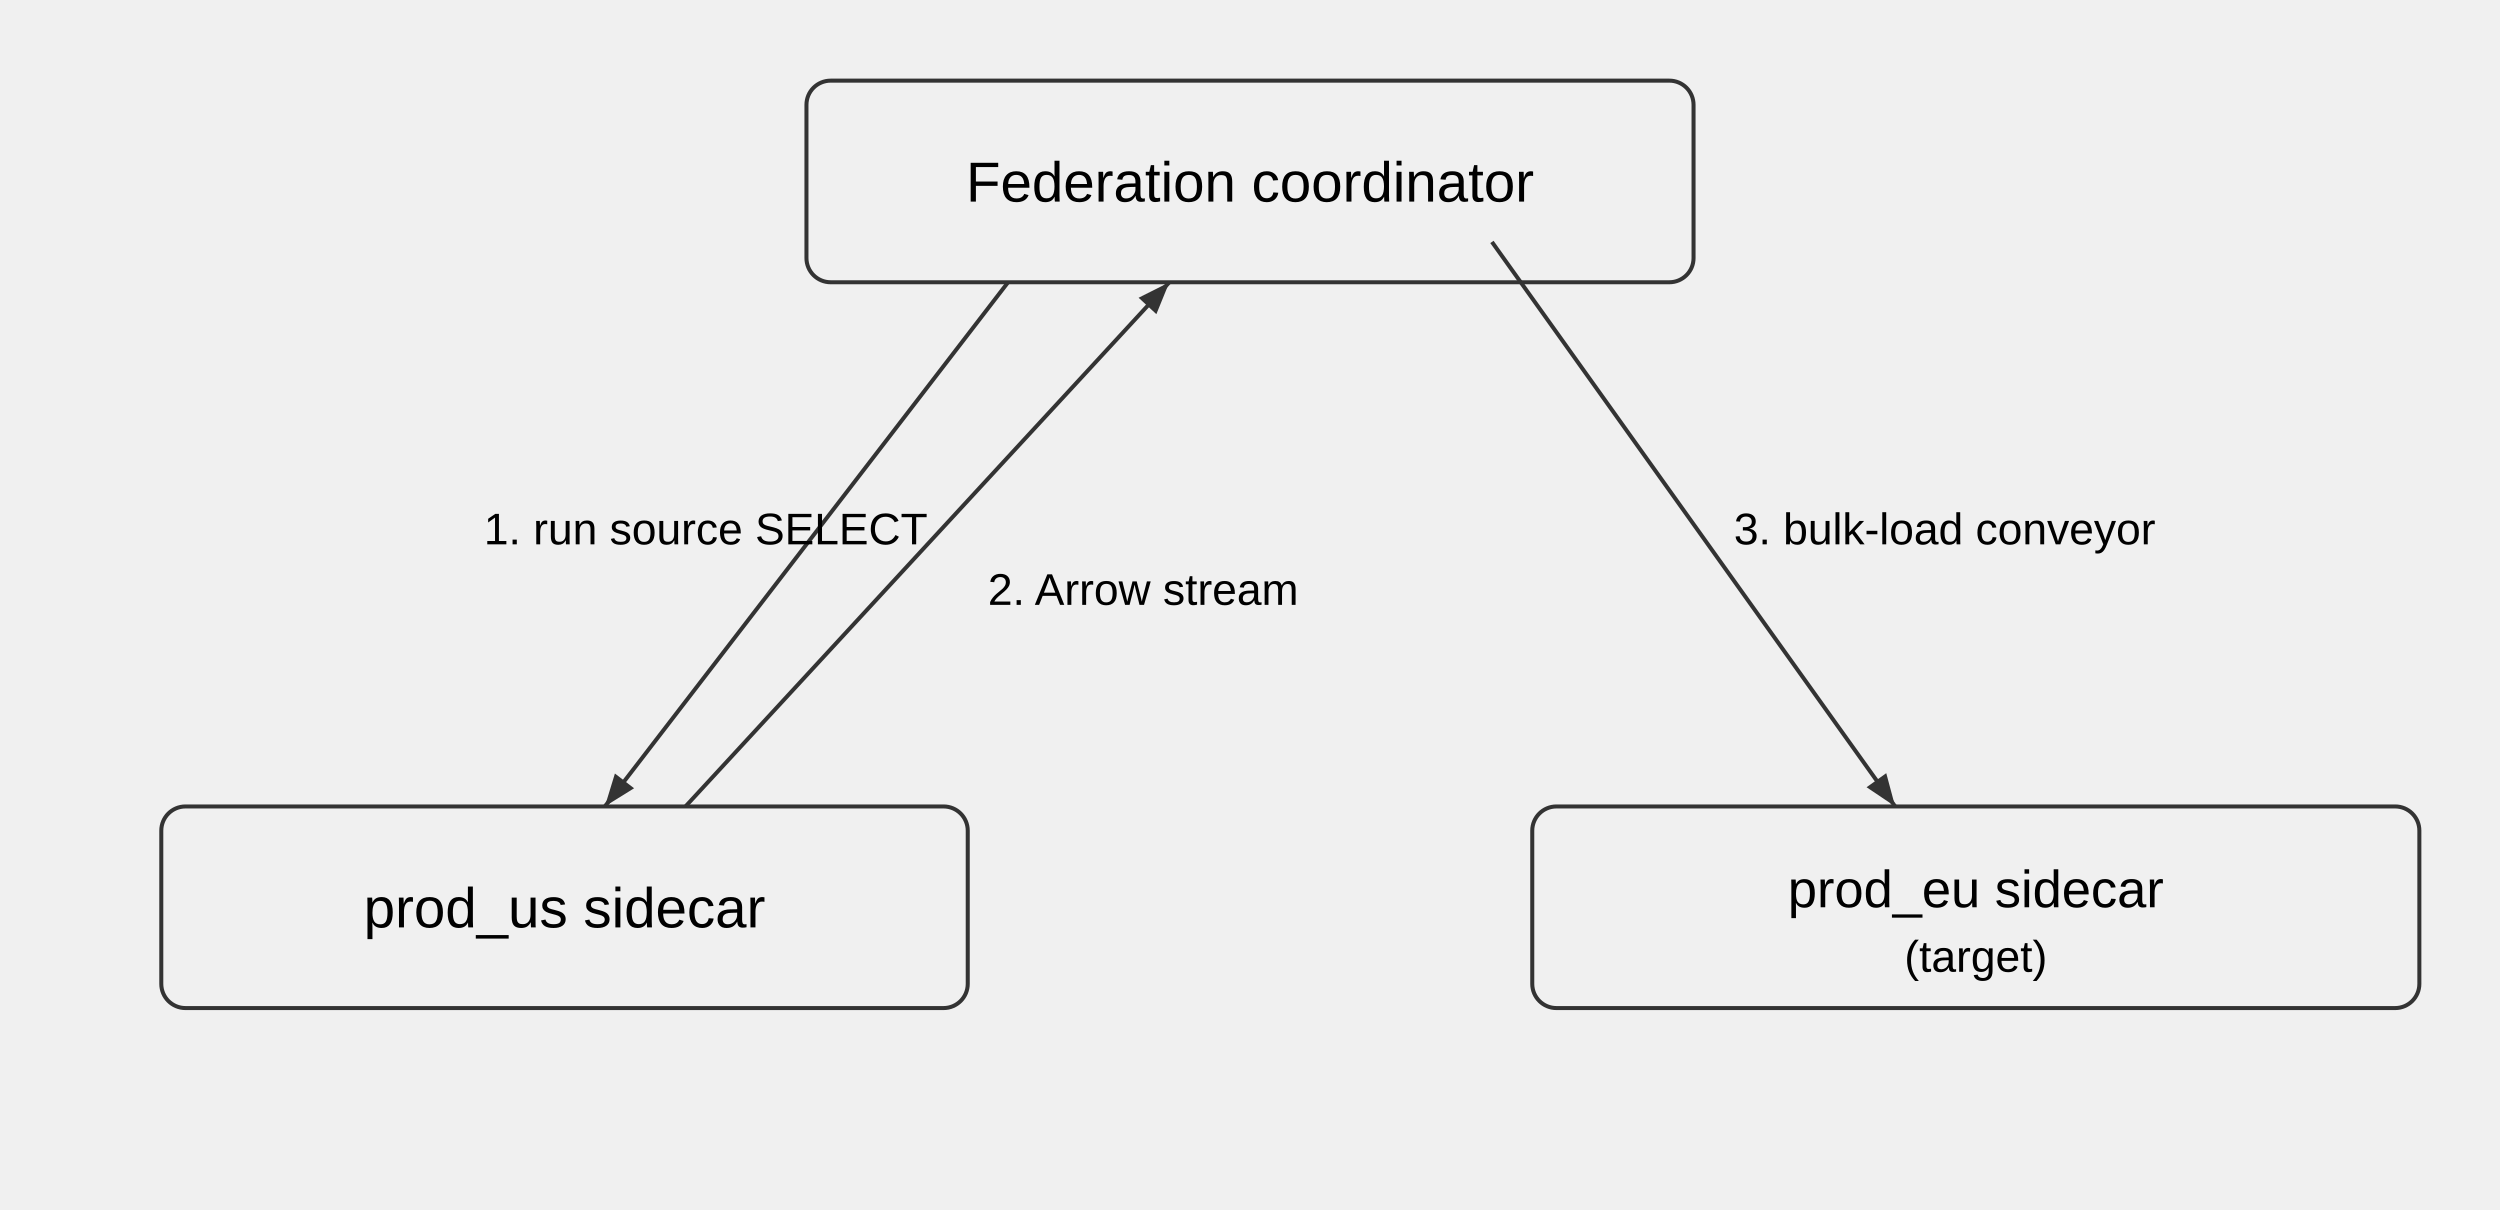
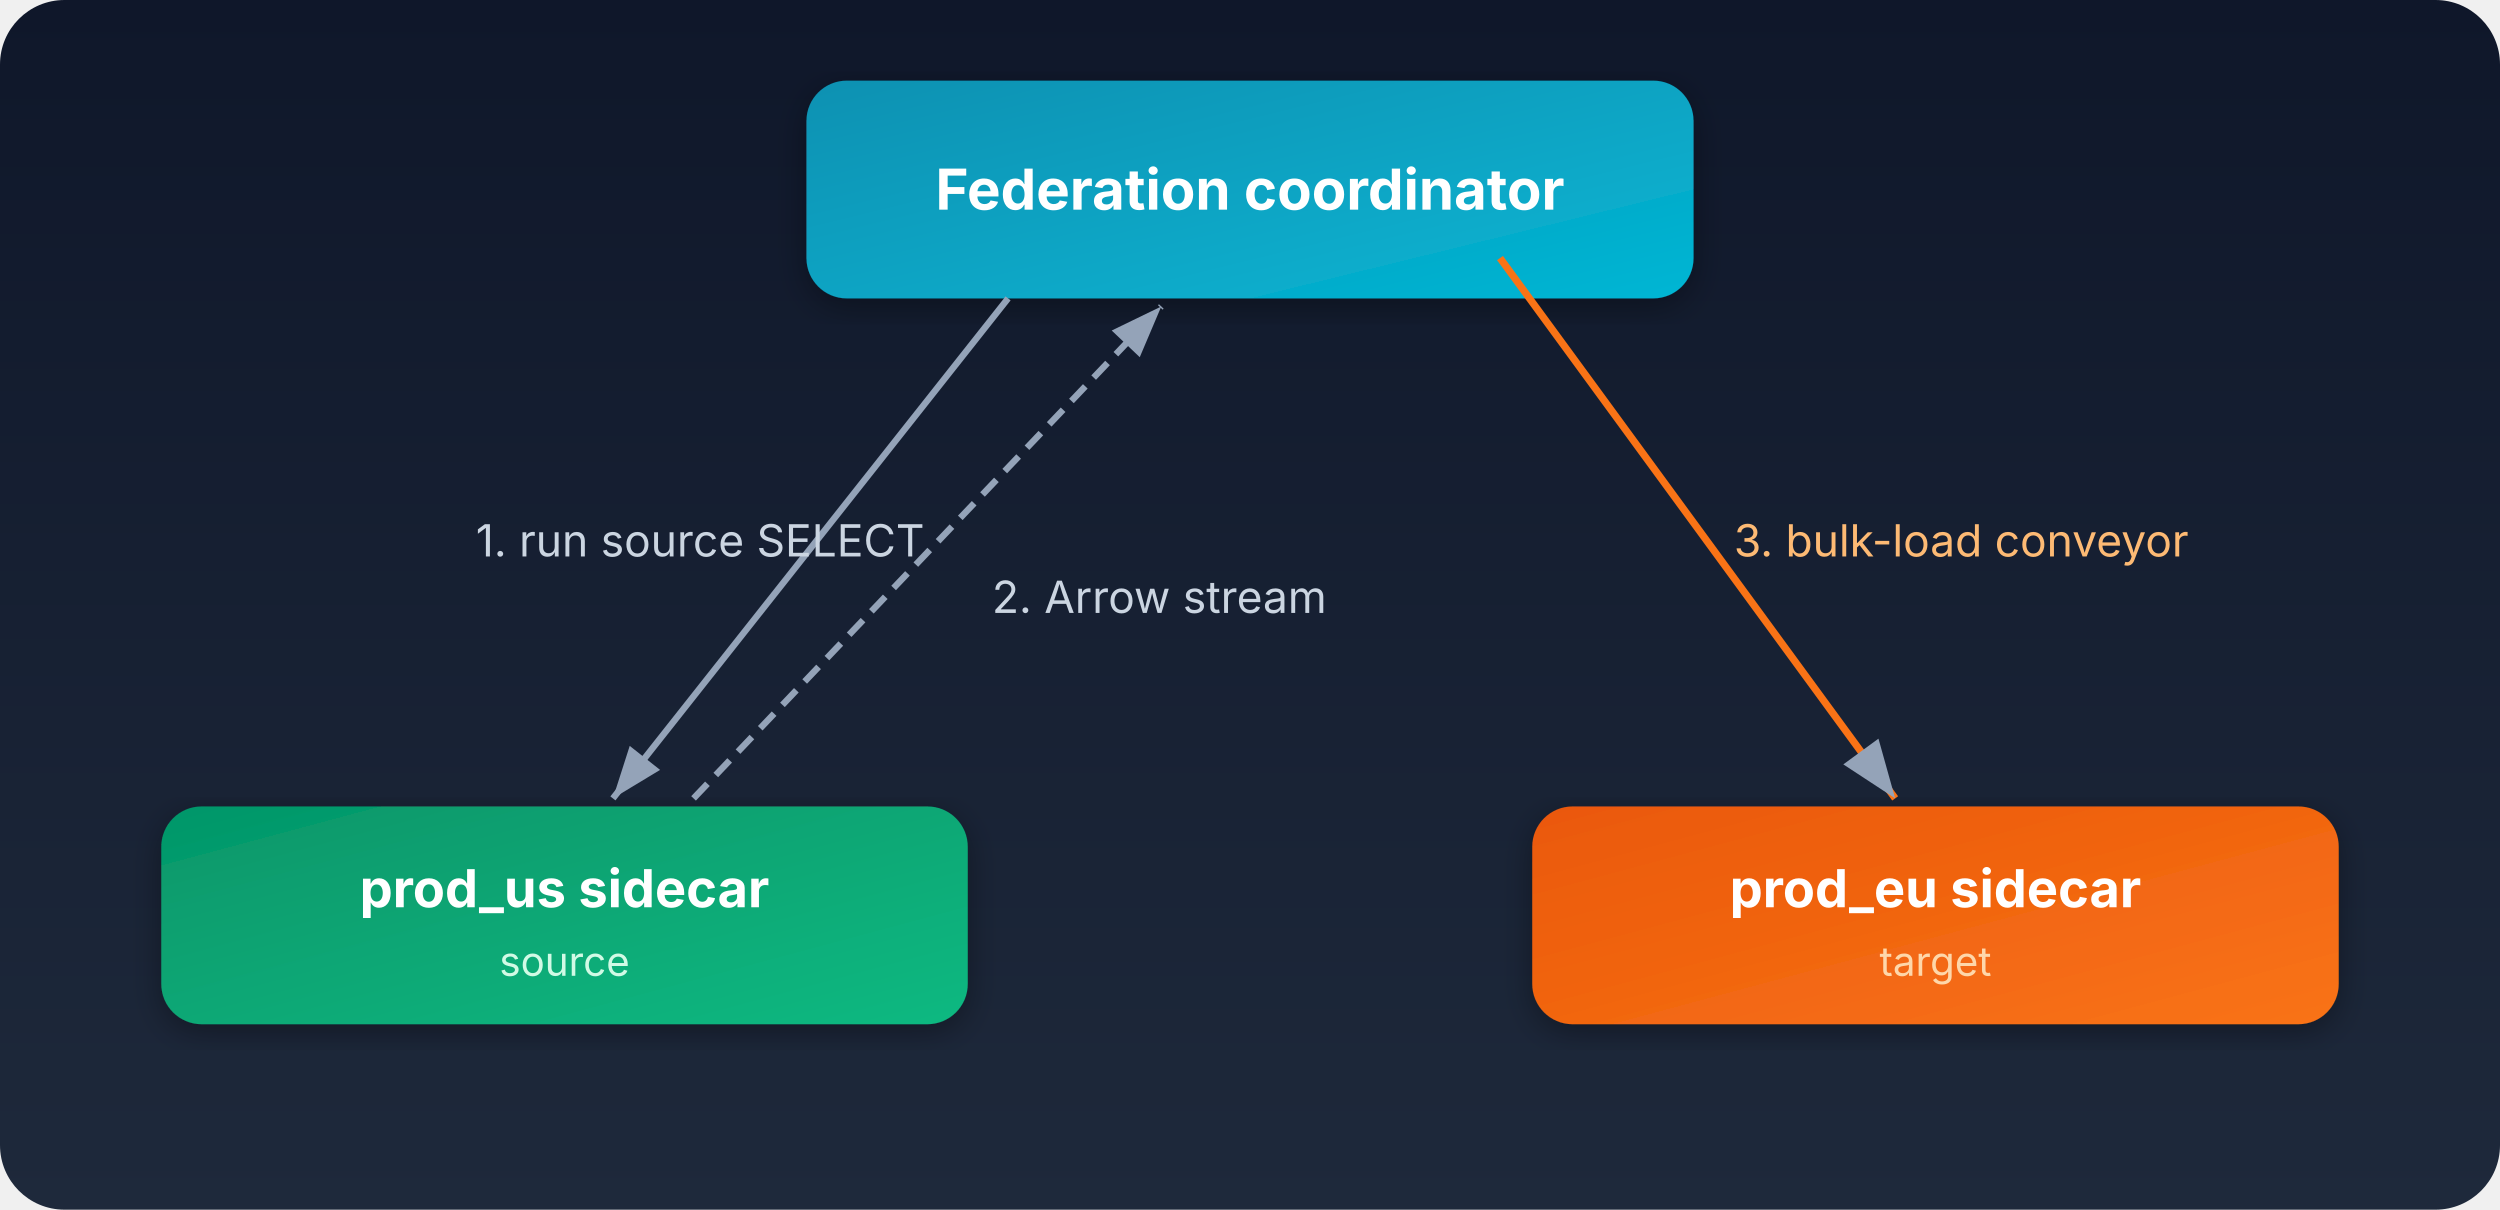
- <svg xmlns="http://www.w3.org/2000/svg" width="620" height="300" viewBox="0 0 620 300">
+ <svg xmlns="http://www.w3.org/2000/svg" width="620" height="300" viewBox="0 0 620 300" font-family="'Inter','Segoe UI',system-ui,sans-serif">
  <defs>
+     <linearGradient id="bg" x1="0" y1="0" x2="0" y2="1">
+       <stop offset="0%" stop-color="#0f172a" />
+       <stop offset="100%" stop-color="#1e293b" />
+     </linearGradient>
+     <linearGradient id="coord" x1="0" y1="0" x2="1" y2="1">
+       <stop offset="0%" stop-color="#0891b2" />
+       <stop offset="100%" stop-color="#06b6d4" />
+     </linearGradient>
+     <linearGradient id="es" x1="0" y1="0" x2="1" y2="1">
+       <stop offset="0%" stop-color="#059669" />
+       <stop offset="100%" stop-color="#10b981" />
+     </linearGradient>
+     <linearGradient id="target" x1="0" y1="0" x2="1" y2="1">
+       <stop offset="0%" stop-color="#ea580c" />
+       <stop offset="100%" stop-color="#f97316" />
+     </linearGradient>
+     <filter id="shadow" x="-6%" y="-8%" width="112%" height="120%">
+       <feDropShadow dx="0" dy="2" stdDeviation="4" flood-color="#000" flood-opacity="0.35" />
+     </filter>
    <marker id="arrow" markerWidth="10" markerHeight="10" refX="8" refY="3" orient="auto">
-       <path d="M0,0 L8,3 L0,6 Z" fill="#333" />
+       <path d="M0,0 L8,3 L0,6 Z" fill="#94a3b8" />
    </marker>
  </defs>
-   <rect x="200" y="20" width="220" height="50" rx="6" fill="#f0f0f0" stroke="#333" />
-   <text x="310" y="50" font-family="Arial" font-size="14" text-anchor="middle">Federation coordinator</text>
-   <rect x="40" y="200" width="200" height="50" rx="6" fill="#f0f0f0" stroke="#333" />
-   <text x="140" y="230" font-family="Arial" font-size="14" text-anchor="middle">prod_us sidecar</text>
-   <rect x="380" y="200" width="220" height="50" rx="6" fill="#f0f0f0" stroke="#333" />
-   <text x="490" y="225" font-family="Arial" font-size="13" text-anchor="middle">prod_eu sidecar</text>
-   <text x="490" y="241" font-family="Arial" font-size="11" text-anchor="middle">(target)</text>
-   <line x1="250" y1="70" x2="150" y2="200" stroke="#333" marker-end="url(#arrow)" />
-   <text x="120" y="135" font-family="Arial" font-size="11">1. run source SELECT</text>
-   <line x1="170" y1="200" x2="290" y2="70" stroke="#333" marker-end="url(#arrow)" />
-   <text x="245" y="150" font-family="Arial" font-size="11">2. Arrow stream</text>
-   <line x1="370" y1="60" x2="470" y2="200" stroke="#333" marker-end="url(#arrow)" />
-   <text x="430" y="135" font-family="Arial" font-size="11">3. bulk-load conveyor</text>
+   <rect width="620" height="300" rx="16" fill="url(#bg)" />
+   <rect x="200" y="20" width="220" height="54" rx="10" fill="url(#coord)" filter="url(#shadow)" />
+   <text x="310" y="52" font-size="14" font-weight="700" text-anchor="middle" fill="#fff">Federation coordinator</text>
+   <rect x="40" y="200" width="200" height="54" rx="10" fill="url(#es)" filter="url(#shadow)" />
+   <text x="140" y="225" font-size="13" font-weight="700" text-anchor="middle" fill="#fff">prod_us sidecar</text>
+   <text x="140" y="242" font-size="10" text-anchor="middle" fill="#d1fae5">source</text>
+   <rect x="380" y="200" width="200" height="54" rx="10" fill="url(#target)" filter="url(#shadow)" />
+   <text x="480" y="225" font-size="13" font-weight="700" text-anchor="middle" fill="#fff">prod_eu sidecar</text>
+   <text x="480" y="242" font-size="10" text-anchor="middle" fill="#fed7aa">target</text>
+   <line x1="250" y1="74" x2="152" y2="198" stroke="#94a3b8" stroke-width="1.6" marker-end="url(#arrow)" />
+   <text x="118" y="138" font-size="11" fill="#cbd5e1">1. run source SELECT</text>
+   <line x1="172" y1="198" x2="288" y2="76" stroke="#94a3b8" stroke-width="1.6" stroke-dasharray="5,3" marker-end="url(#arrow)" />
+   <text x="246" y="152" font-size="11" fill="#cbd5e1">2. Arrow stream</text>
+   <line x1="372" y1="64" x2="470" y2="198" stroke="#f97316" stroke-width="1.8" marker-end="url(#arrow)" />
+   <text x="430" y="138" font-size="11" fill="#fdba74">3. bulk-load conveyor</text>
</svg>
